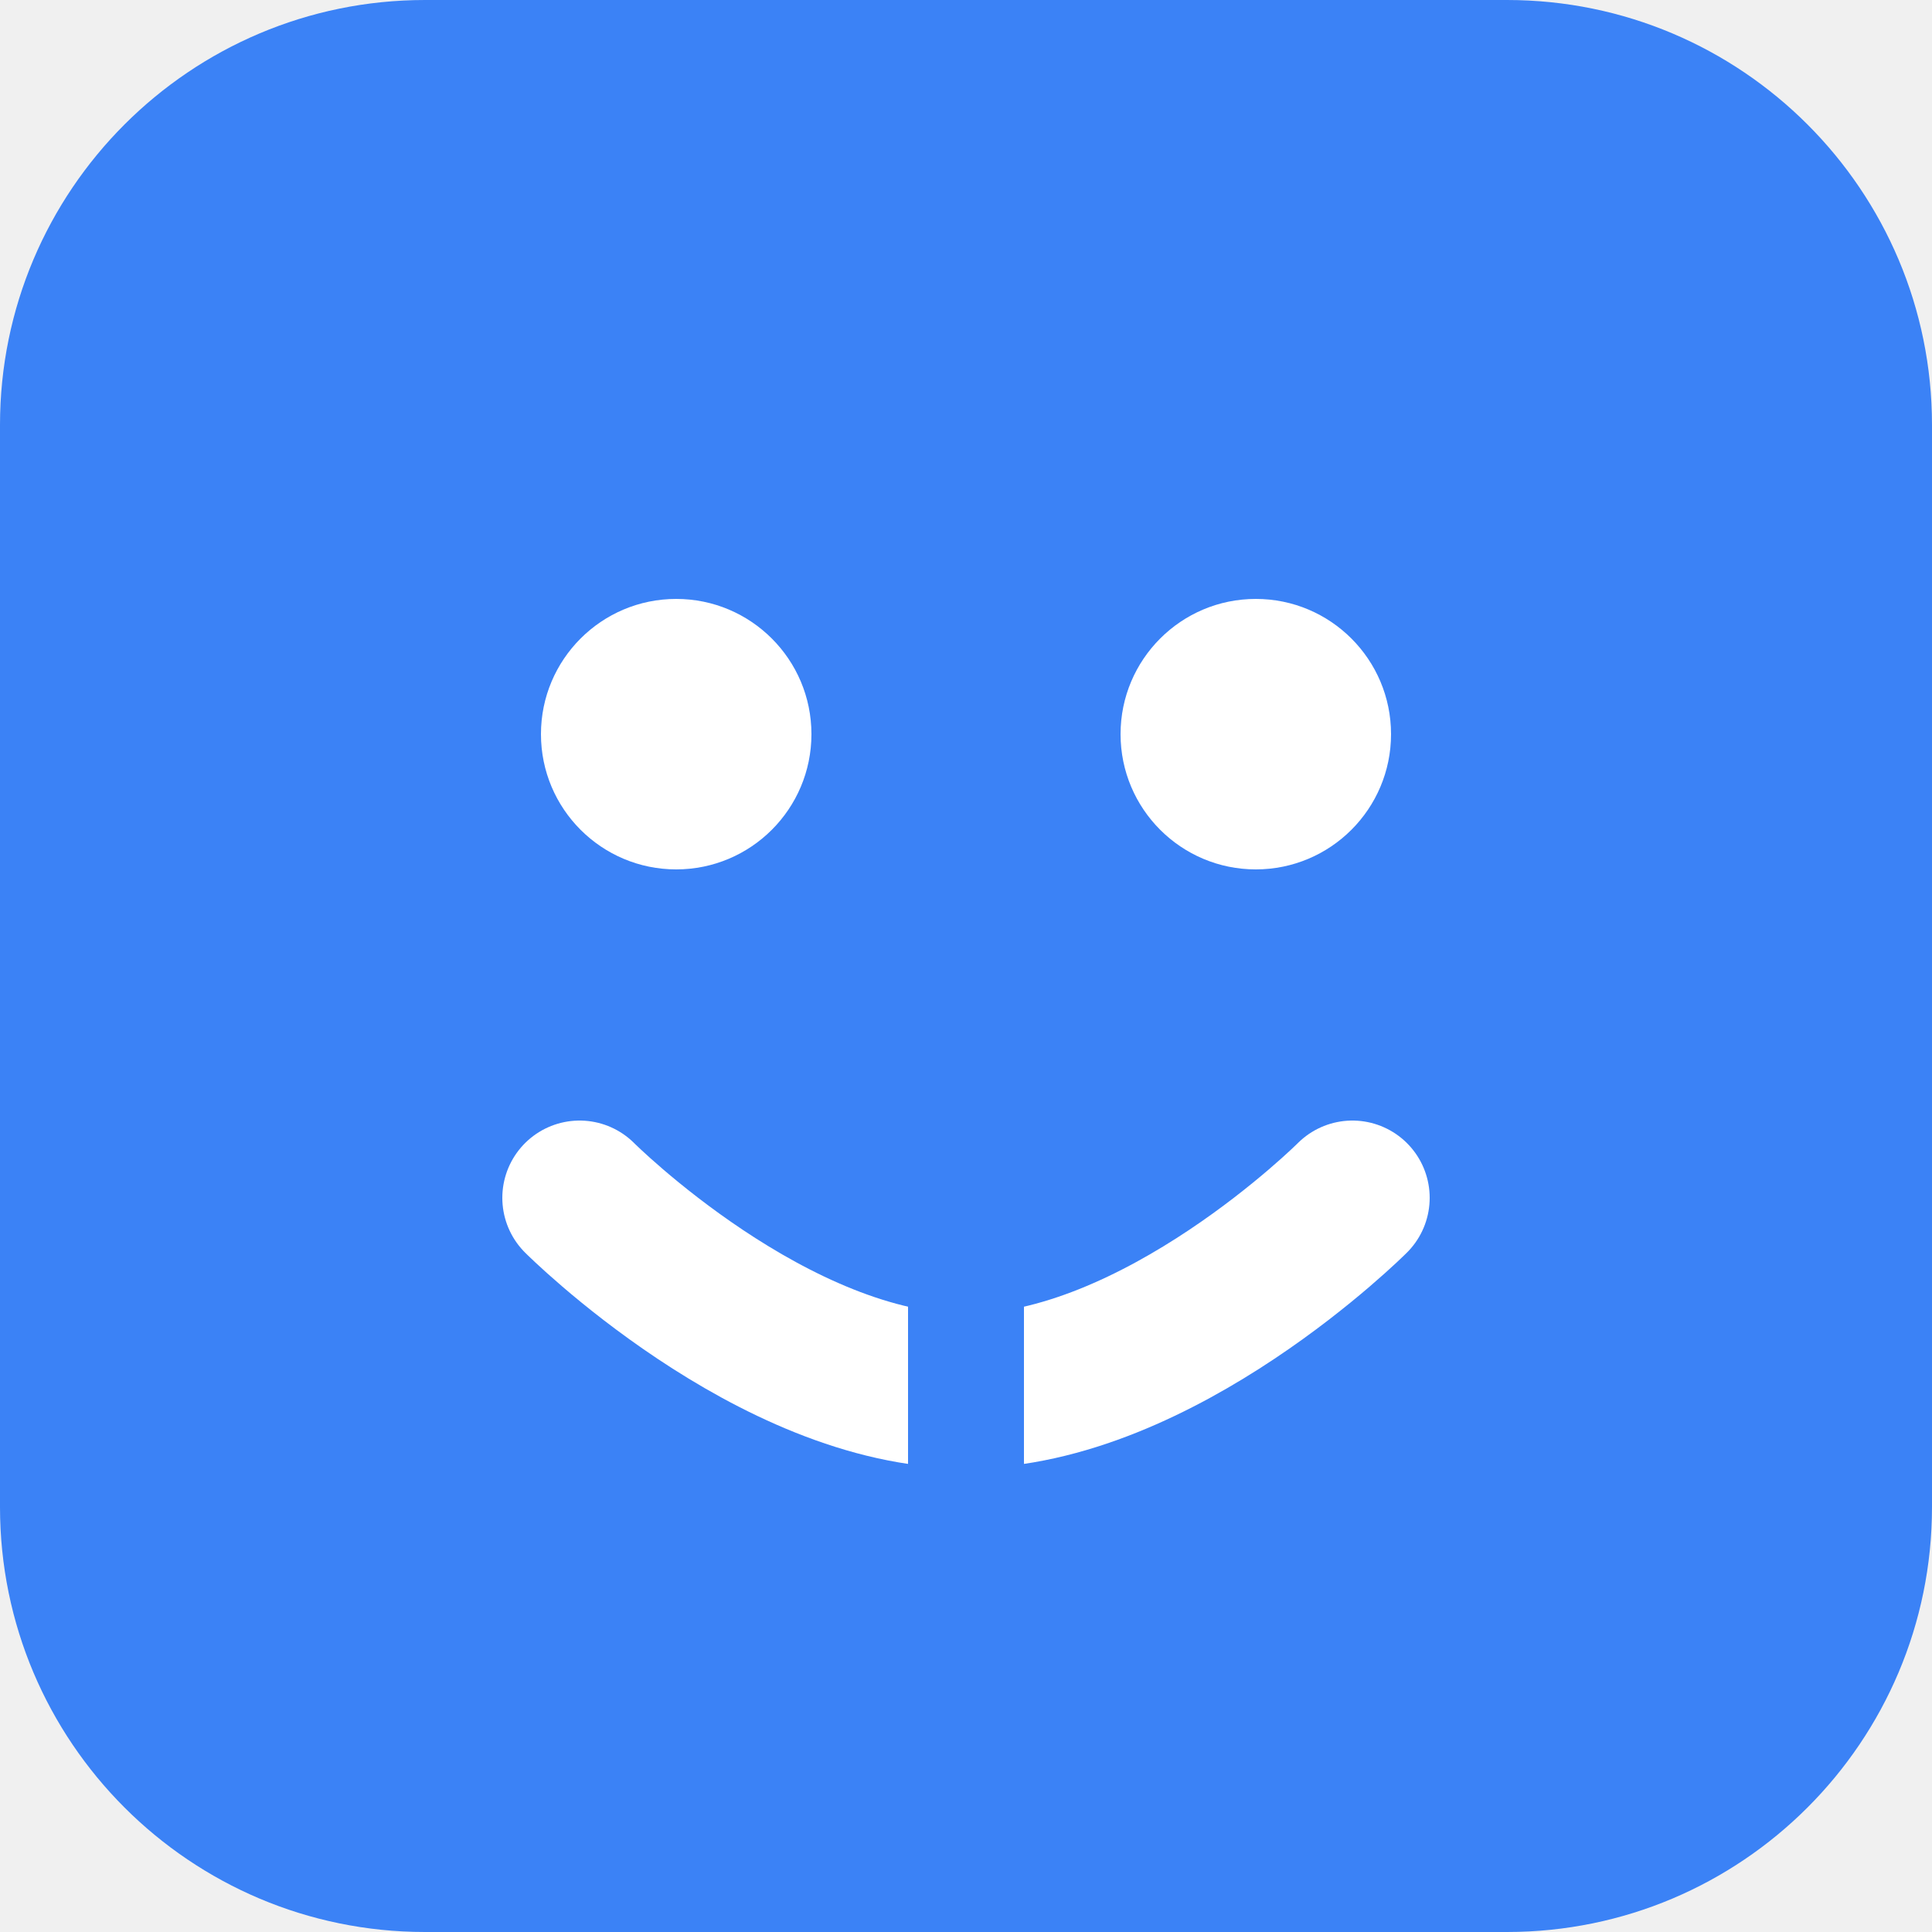
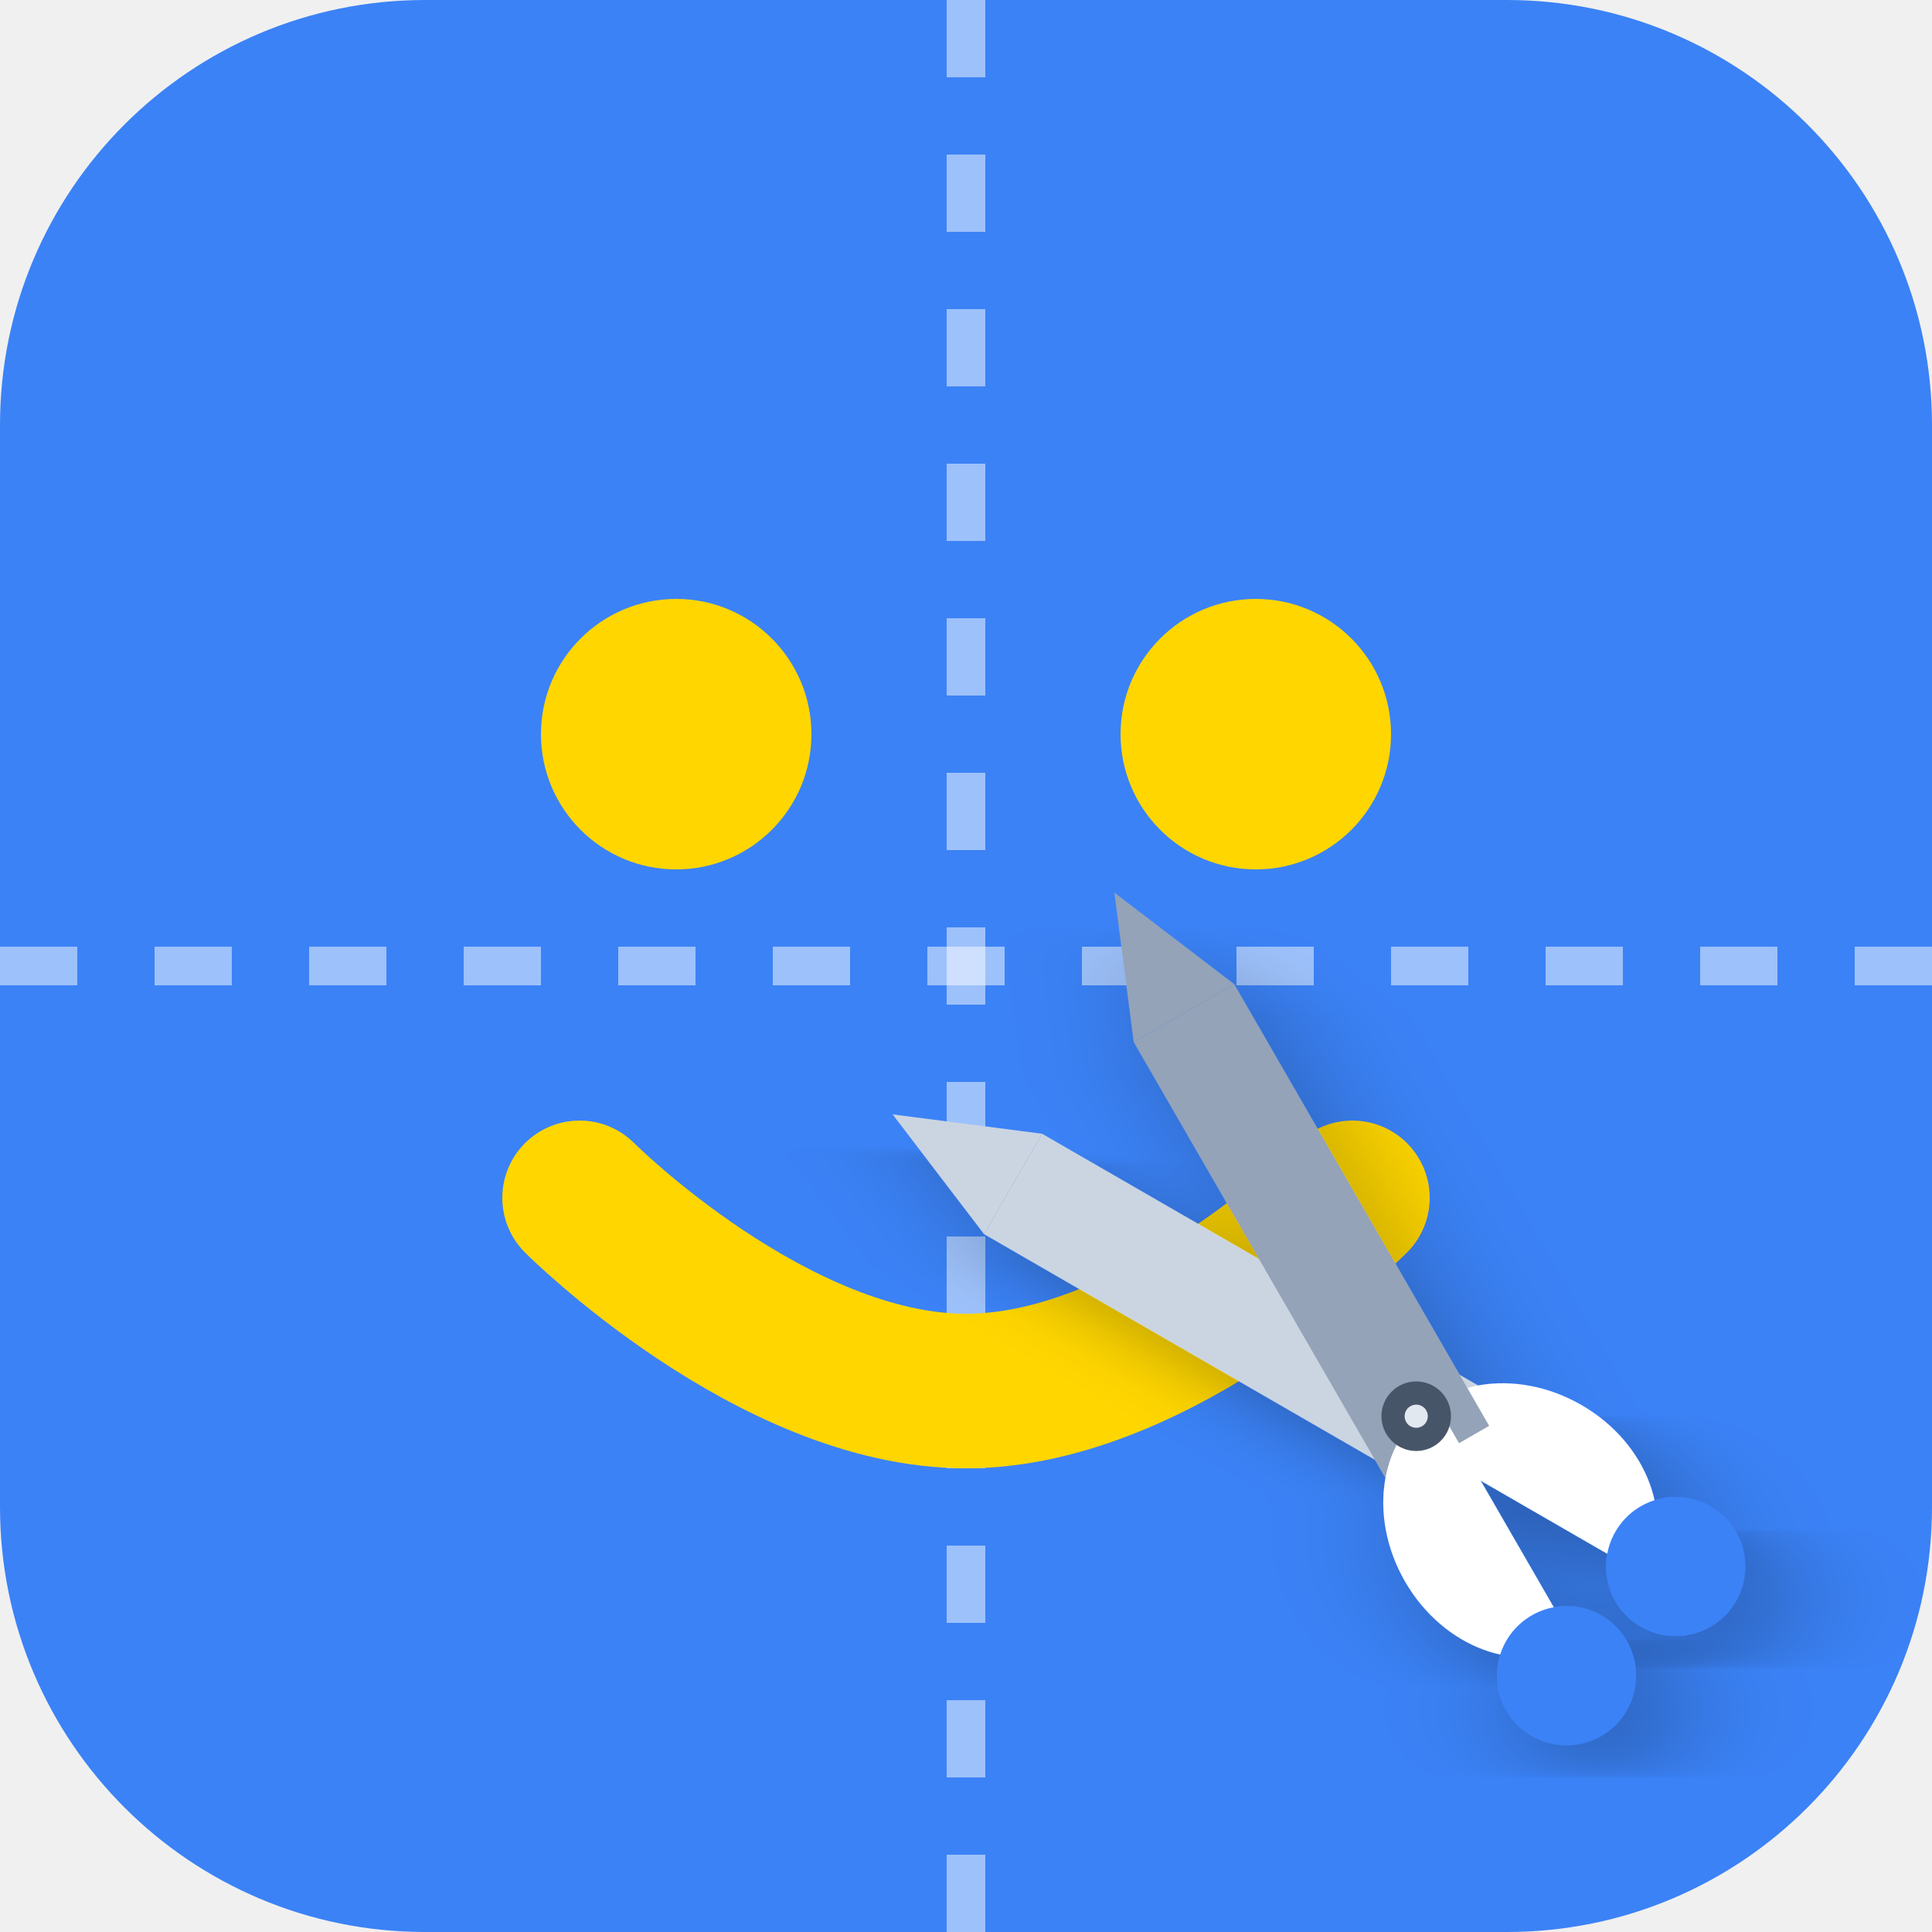
<svg xmlns="http://www.w3.org/2000/svg" width="512" height="512" viewBox="0 0 100 100" fill="none">
+   <defs>
+     <filter id="shadow-final" x="-50%" y="-50%" width="200%" height="200%">
+       <feDropShadow dx="0" dy="2" stdDeviation="2" flood-color="rgba(0,0,0,0.25)" />
+     </filter>
+   </defs>
  <rect width="100" height="100" rx="22" fill="#3B82F6" />
-   <circle cx="35" cy="38" r="7" fill="white" />
-   <circle cx="65" cy="38" r="7" fill="white" />
-   <path d="M30 62 C30 62 40 72 50 72 C60 72 70 62 70 62" stroke="white" stroke-width="8" stroke-linecap="round" stroke-linejoin="round" />
-   <line x1="50" y1="0" x2="50" y2="100" stroke="#3B82F6" stroke-width="6" />
-   <line x1="0" y1="50" x2="100" y2="50" stroke="#3B82F6" stroke-width="6" />
+   <line x1="50" y1="0" x2="50" y2="100" stroke="white" stroke-width="2" stroke-dasharray="4 4" stroke-opacity="0.5" />
+   <line x1="0" y1="50" x2="100" y2="50" stroke="white" stroke-width="2" stroke-dasharray="4 4" stroke-opacity="0.5" />
+   <g fill="#FFD600">
+     <circle cx="35" cy="38" r="7" />
+     <circle cx="65" cy="38" r="7" />
+   </g>
+   <path d="M30 62 C30 62 40 72 50 72 C60 72 70 62 70 62" stroke="#FFD600" stroke-width="8" stroke-linecap="round" stroke-linejoin="round" />
+   <g transform="translate(75, 75) rotate(-45) scale(1.2)" filter="url(#shadow-final)">
+     <g transform="rotate(-15)">
+       <path d="M -2 0 L -2 -22 L 3 -22 L 3 0 Z" fill="#CBD5E1" />
+       <path d="M -2 -22 L 0.5 -28 L 3 -22 Z" fill="#CBD5E1" />
+       <path d="M 0.5 0 L 0.5 8 A 5 6 0 1 1 0.5 -4 Z" transform="translate(0, 6) rotate(180)" fill="white" />
+       <circle cx="0.5" cy="11" r="3" fill="#3B82F6" />
+     </g>
+     <g transform="rotate(15)">
+       <path d="M -3 0 L -3 -22 L 2 -22 L 2 0 Z" fill="#94A3B8" />
+       <path d="M -3 -22 L -0.5 -28 L 2 -22 Z" fill="#94A3B8" />
+       <path d="M -0.5 0 L -0.5 8 A 5 6 0 1 0 -0.5 -4 Z" transform="translate(0, 6) rotate(180)" fill="white" />
+       <circle cx="-0.5" cy="11" r="3" fill="#3B82F6" />
+     </g>
+     <circle cx="0" cy="-2" r="1.5" fill="#475569" />
+     <circle cx="0" cy="-2" r="0.5" fill="#E2E8F0" />
+   </g>
</svg>
